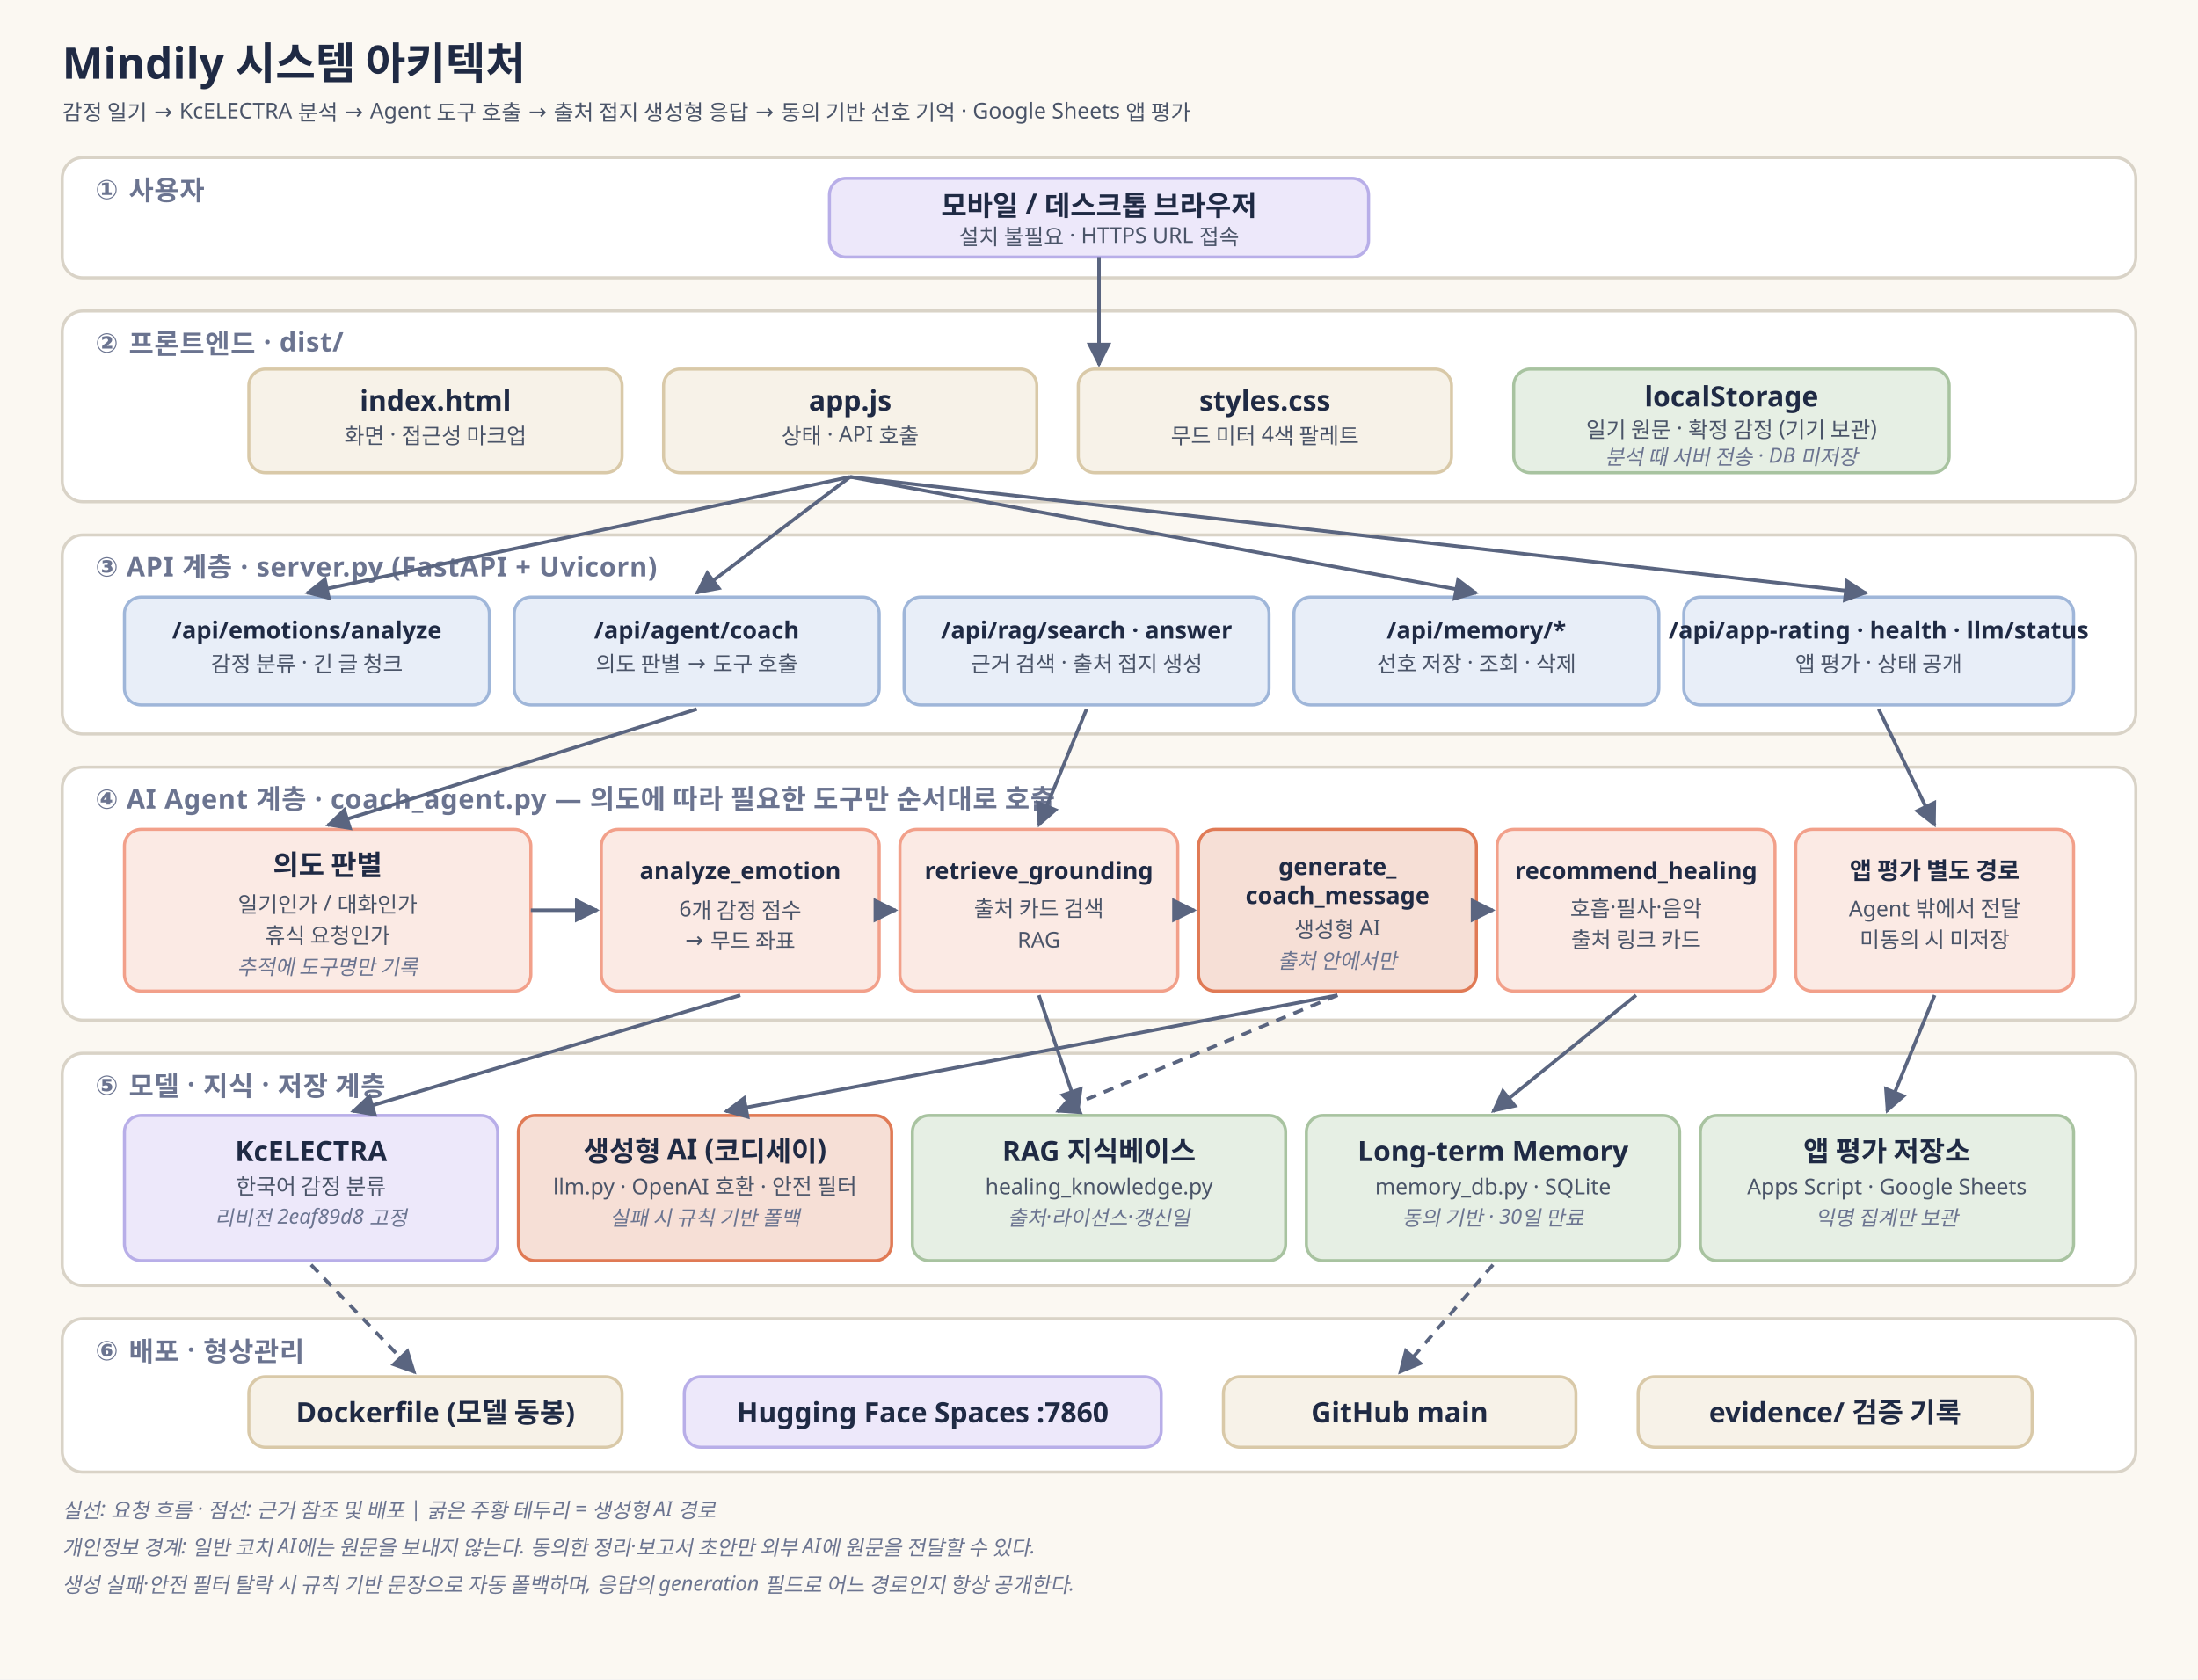
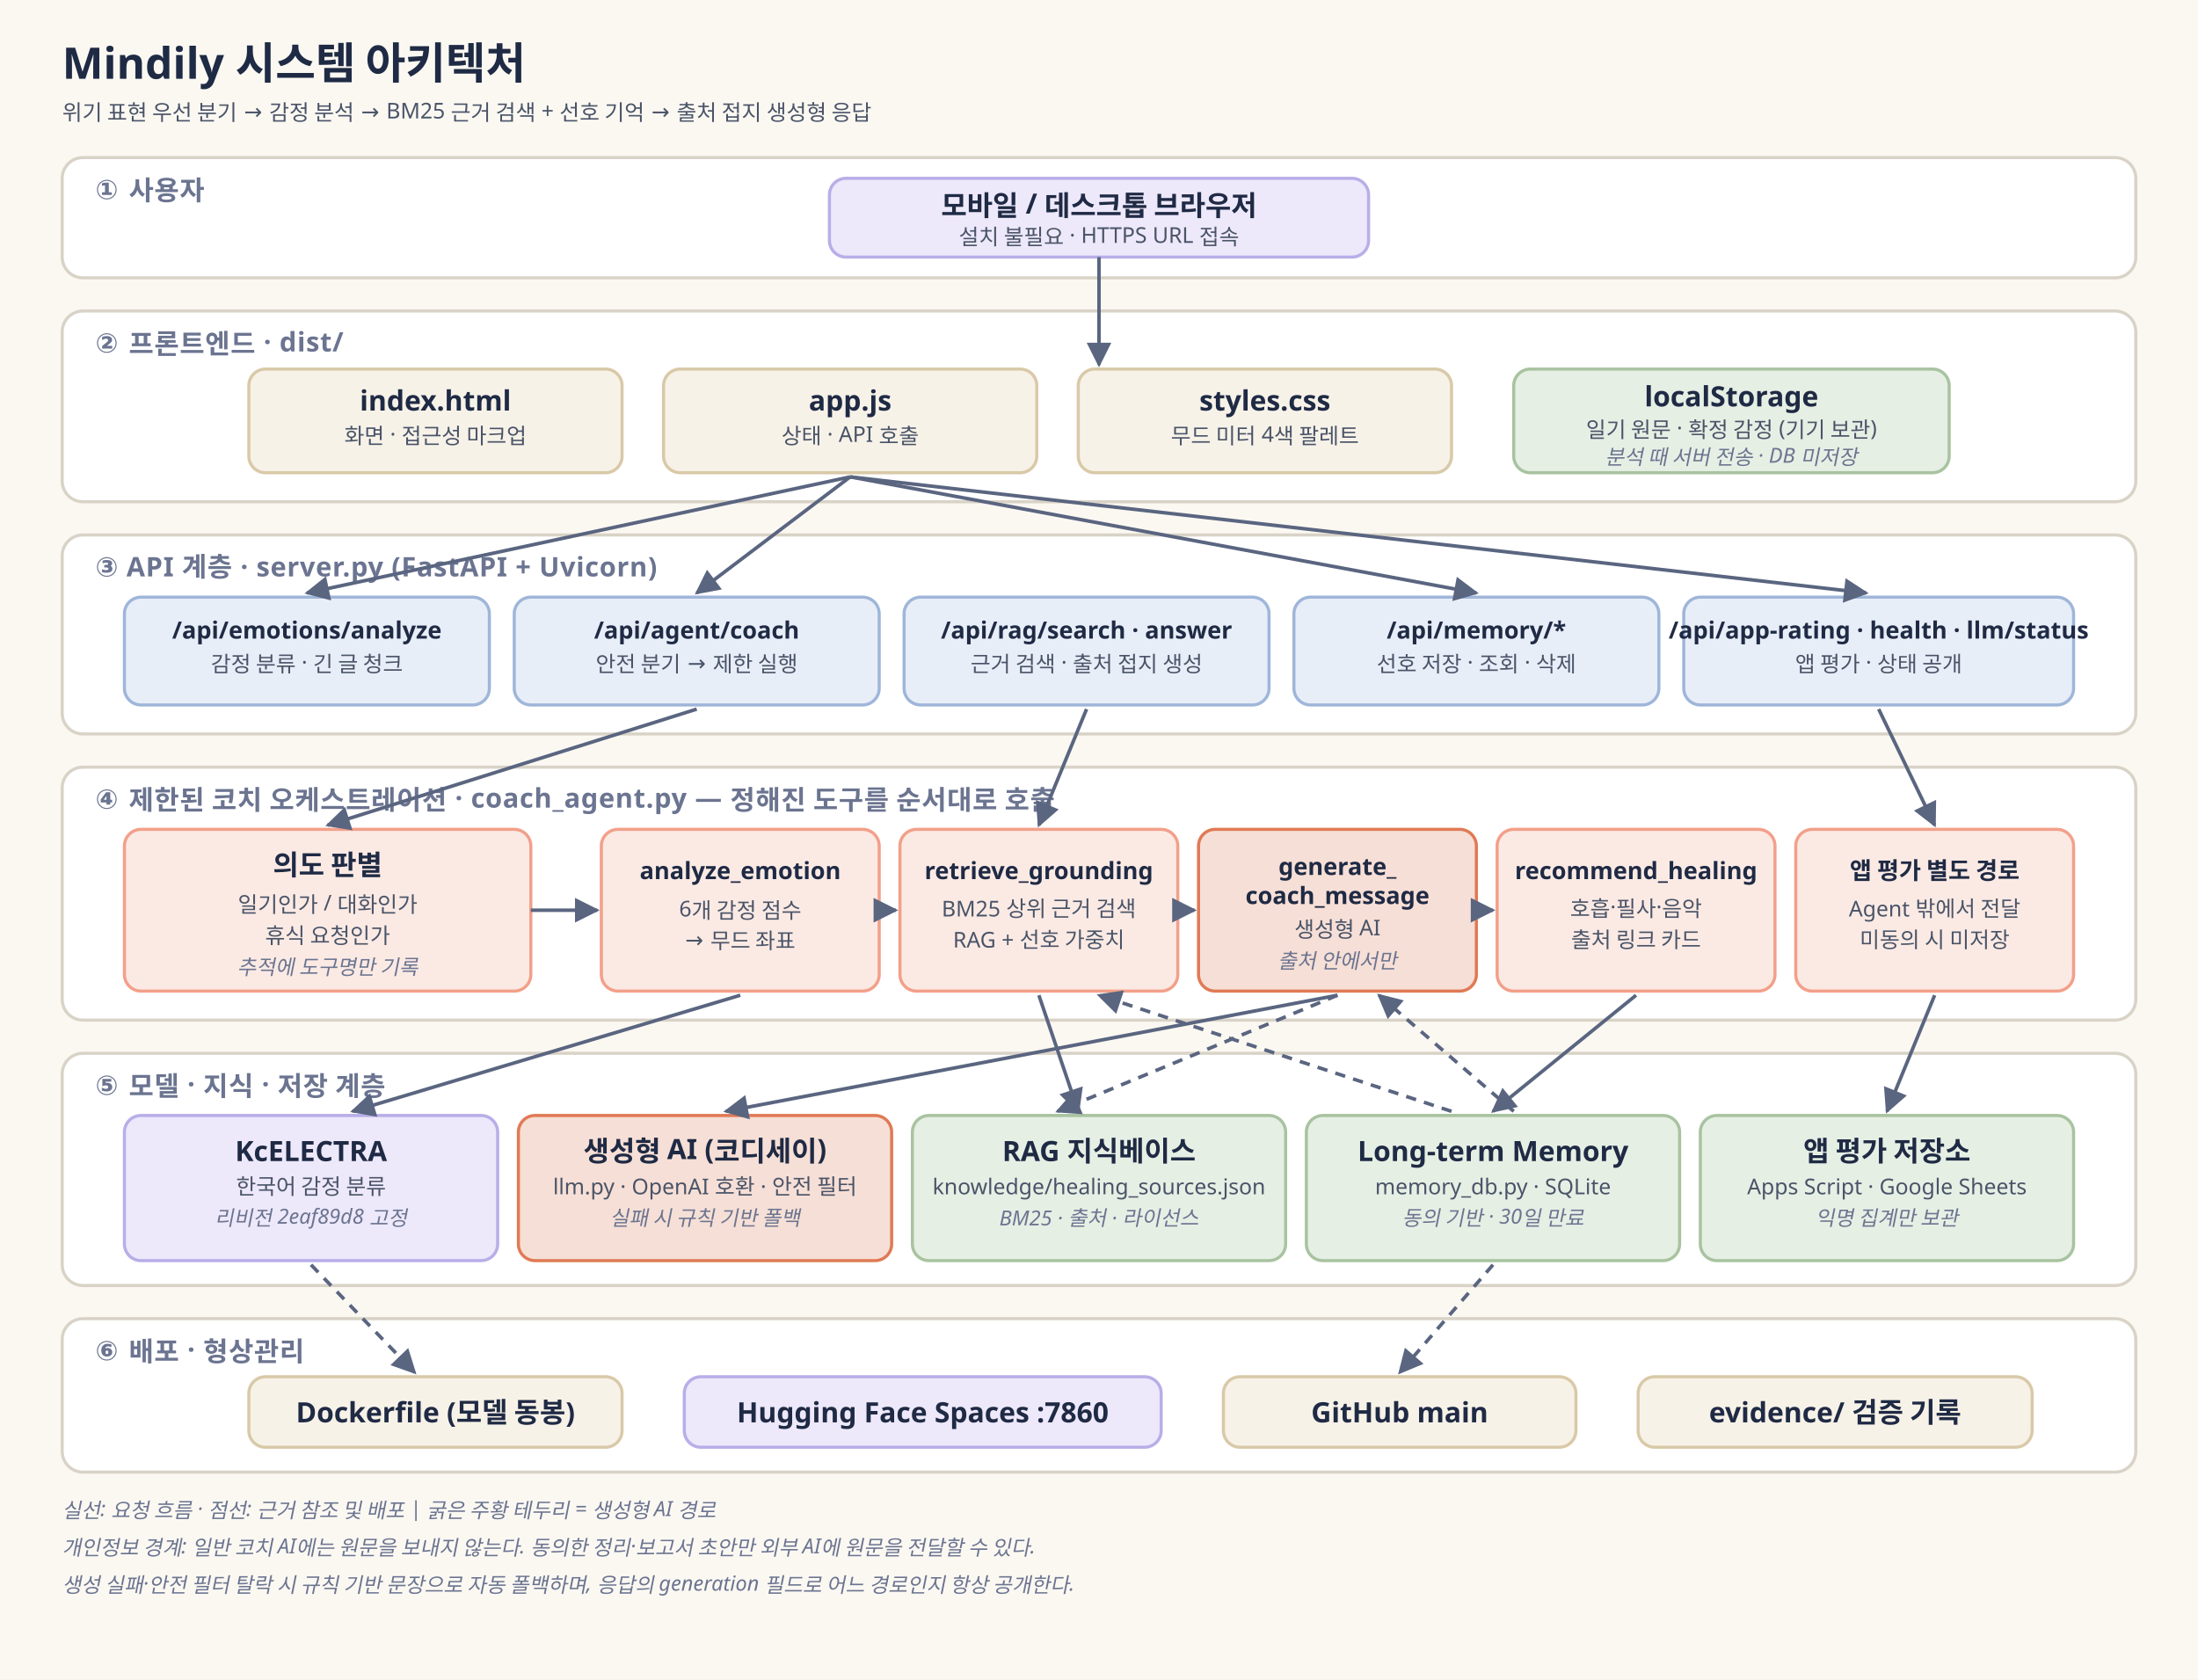
<svg xmlns="http://www.w3.org/2000/svg" viewBox="0 0 1060 810" width="1060" height="810" font-family="'Pretendard','Apple SD Gothic Neo','Noto Sans KR',sans-serif">
  <defs>
    <marker id="arrow" viewBox="0 0 10 10" refX="9" refY="5" markerWidth="7" markerHeight="7" orient="auto-start-reverse">
      <path d="M 0 0 L 10 5 L 0 10 z" fill="#5A6580" />
    </marker>
    <style>
      .band { fill: #FFFFFF; stroke: #D9D3C7; stroke-width: 1.5; rx: 10; }
      .bandlabel { font-size: 13px; font-weight: 700; fill: #6B7490; letter-spacing: .3px; }
      .box { rx: 8; stroke-width: 1.5; }
      .t { font-size: 13.5px; font-weight: 700; fill: #1F2A44; }
      .tn { font-size: 11.5px; font-weight: 700; fill: #1F2A44; }
      .s { font-size: 10.5px; fill: #4A5468; }
      .m { font-size: 10px; fill: #6B7490; font-style: italic; }
      .link { stroke: #5A6580; stroke-width: 1.7; fill: none; marker-end: url(#arrow); }
      .dashed { stroke-dasharray: 5 4; }
    </style>
  </defs>
  <rect width="1060" height="810" fill="#FBF8F2" />
  <text x="30" y="38" font-size="21" font-weight="700" fill="#1F2A44">Mindily 시스템 아키텍처</text>
-   <text x="30" y="58" class="s" font-size="12">감정 일기 → KcELECTRA 분석 → Agent 도구 호출 → 출처 접지 생성형 응답 → 동의 기반 선호 기억 · Google Sheets 앱 평가</text>
+   <text x="30" y="58" class="s" font-size="12">위기 표현 우선 분기 → 감정 분석 → BM25 근거 검색 + 선호 기억 → 출처 접지 생성형 응답</text>
  <rect class="band" x="30" y="76" width="1000" height="58" />
  <text x="46" y="96" class="bandlabel">① 사용자</text>
  <rect class="box" x="400" y="86" width="260" height="38" fill="#EDE8FA" stroke="#B8AEE8" />
  <text x="530" y="104" class="t" text-anchor="middle">모바일 / 데스크톱 브라우저</text>
  <text x="530" y="118" class="s" text-anchor="middle">설치 불필요 · HTTPS URL 접속</text>
  <rect class="band" x="30" y="150" width="1000" height="92" />
  <text x="46" y="170" class="bandlabel">② 프론트엔드 · dist/</text>
  <rect class="box" x="120" y="178" width="180" height="50" fill="#F7F2E8" stroke="#D9C9A8" />
  <text x="210" y="198" class="t" text-anchor="middle">index.html</text>
  <text x="210" y="214" class="s" text-anchor="middle">화면 · 접근성 마크업</text>
  <rect class="box" x="320" y="178" width="180" height="50" fill="#F7F2E8" stroke="#D9C9A8" />
  <text x="410" y="198" class="t" text-anchor="middle">app.js</text>
  <text x="410" y="214" class="s" text-anchor="middle">상태 · API 호출</text>
  <rect class="box" x="520" y="178" width="180" height="50" fill="#F7F2E8" stroke="#D9C9A8" />
  <text x="610" y="198" class="t" text-anchor="middle">styles.css</text>
  <text x="610" y="214" class="s" text-anchor="middle">무드 미터 4색 팔레트</text>
  <rect class="box" x="730" y="178" width="210" height="50" fill="#E6EFE4" stroke="#A8C3A0" />
  <text x="835" y="196" class="t" text-anchor="middle">localStorage</text>
  <text x="835" y="211" class="s" text-anchor="middle">일기 원문 · 확정 감정 (기기 보관)</text>
  <text x="835" y="224" class="m" text-anchor="middle">분석 때 서버 전송 · DB 미저장</text>
  <rect class="band" x="30" y="258" width="1000" height="96" />
  <text x="46" y="278" class="bandlabel">③ API 계층 · server.py (FastAPI + Uvicorn)</text>
  <rect class="box" x="60" y="288" width="176" height="52" fill="#E8EEF8" stroke="#9FB6D9" />
  <text x="148" y="308" class="tn" text-anchor="middle">/api/emotions/analyze</text>
  <text x="148" y="324" class="s" text-anchor="middle">감정 분류 · 긴 글 청크</text>
  <rect class="box" x="248" y="288" width="176" height="52" fill="#E8EEF8" stroke="#9FB6D9" />
  <text x="336" y="308" class="tn" text-anchor="middle">/api/agent/coach</text>
-   <text x="336" y="324" class="s" text-anchor="middle">의도 판별 → 도구 호출</text>
+   <text x="336" y="324" class="s" text-anchor="middle">안전 분기 → 제한 실행</text>
  <rect class="box" x="436" y="288" width="176" height="52" fill="#E8EEF8" stroke="#9FB6D9" />
  <text x="524" y="308" class="tn" text-anchor="middle">/api/rag/search · answer</text>
  <text x="524" y="324" class="s" text-anchor="middle">근거 검색 · 출처 접지 생성</text>
  <rect class="box" x="624" y="288" width="176" height="52" fill="#E8EEF8" stroke="#9FB6D9" />
  <text x="712" y="308" class="tn" text-anchor="middle">/api/memory/*</text>
  <text x="712" y="324" class="s" text-anchor="middle">선호 저장 · 조회 · 삭제</text>
  <rect class="box" x="812" y="288" width="188" height="52" fill="#E8EEF8" stroke="#9FB6D9" />
  <text x="906" y="308" class="tn" text-anchor="middle">/api/app-rating · health · llm/status</text>
  <text x="906" y="324" class="s" text-anchor="middle">앱 평가 · 상태 공개</text>
  <rect class="band" x="30" y="370" width="1000" height="122" />
-   <text x="46" y="390" class="bandlabel">④ AI Agent 계층 · coach_agent.py — 의도에 따라 필요한 도구만 순서대로 호출</text>
+   <text x="46" y="390" class="bandlabel">④ 제한된 코치 오케스트레이션 · coach_agent.py — 정해진 도구를 순서대로 호출</text>
  <rect class="box" x="60" y="400" width="196" height="78" fill="#FBEAE4" stroke="#F2A08A" />
  <text x="158" y="422" class="t" text-anchor="middle">의도 판별</text>
  <text x="158" y="440" class="s" text-anchor="middle">일기인가 / 대화인가</text>
  <text x="158" y="455" class="s" text-anchor="middle">휴식 요청인가</text>
  <text x="158" y="470" class="m" text-anchor="middle">추적에 도구명만 기록</text>
  <rect class="box" x="290" y="400" width="134" height="78" fill="#FBEAE4" stroke="#F2A08A" />
  <text x="357" y="424" class="tn" text-anchor="middle">analyze_emotion</text>
  <text x="357" y="442" class="s" text-anchor="middle">6개 감정 점수</text>
  <text x="357" y="457" class="s" text-anchor="middle">→ 무드 좌표</text>
  <rect class="box" x="434" y="400" width="134" height="78" fill="#FBEAE4" stroke="#F2A08A" />
  <text x="501" y="424" class="tn" text-anchor="middle">retrieve_grounding</text>
-   <text x="501" y="442" class="s" text-anchor="middle">출처 카드 검색</text>
-   <text x="501" y="457" class="s" text-anchor="middle">RAG</text>
+   <text x="501" y="442" class="s" text-anchor="middle">BM25 상위 근거 검색</text>
+   <text x="501" y="457" class="s" text-anchor="middle">RAG + 선호 가중치</text>
  <rect class="box" x="578" y="400" width="134" height="78" fill="#F6DFD6" stroke="#E07A55" stroke-width="2.2" />
  <text x="645" y="422" class="tn" text-anchor="middle">generate_</text>
  <text x="645" y="436" class="tn" text-anchor="middle">coach_message</text>
  <text x="645" y="452" class="s" text-anchor="middle">생성형 AI</text>
  <text x="645" y="467" class="m" text-anchor="middle">출처 안에서만</text>
  <rect class="box" x="722" y="400" width="134" height="78" fill="#FBEAE4" stroke="#F2A08A" />
  <text x="789" y="424" class="tn" text-anchor="middle">recommend_healing</text>
  <text x="789" y="442" class="s" text-anchor="middle">호흡·필사·음악</text>
  <text x="789" y="457" class="s" text-anchor="middle">출처 링크 카드</text>
  <rect class="box" x="866" y="400" width="134" height="78" fill="#FBEAE4" stroke="#F2A08A" />
  <text x="933" y="424" class="tn" text-anchor="middle">앱 평가 별도 경로</text>
  <text x="933" y="442" class="s" text-anchor="middle">Agent 밖에서 전달</text>
  <text x="933" y="457" class="s" text-anchor="middle">미동의 시 미저장</text>
  <rect class="band" x="30" y="508" width="1000" height="112" />
  <text x="46" y="528" class="bandlabel">⑤ 모델 · 지식 · 저장 계층</text>
  <rect class="box" x="60" y="538" width="180" height="70" fill="#EDE8FA" stroke="#B8AEE8" />
  <text x="150" y="560" class="t" text-anchor="middle">KcELECTRA</text>
  <text x="150" y="576" class="s" text-anchor="middle">한국어 감정 분류</text>
  <text x="150" y="591" class="m" text-anchor="middle">리비전 2eaf89d8 고정</text>
  <rect class="box" x="250" y="538" width="180" height="70" fill="#F6DFD6" stroke="#E07A55" stroke-width="2.2" />
  <text x="340" y="560" class="t" text-anchor="middle">생성형 AI (코디세이)</text>
  <text x="340" y="576" class="s" text-anchor="middle">llm.py · OpenAI 호환 · 안전 필터</text>
  <text x="340" y="591" class="m" text-anchor="middle">실패 시 규칙 기반 폴백</text>
  <rect class="box" x="440" y="538" width="180" height="70" fill="#E6EFE4" stroke="#A8C3A0" />
  <text x="530" y="560" class="t" text-anchor="middle">RAG 지식베이스</text>
-   <text x="530" y="576" class="s" text-anchor="middle">healing_knowledge.py</text>
-   <text x="530" y="591" class="m" text-anchor="middle">출처·라이선스·갱신일</text>
+   <text x="530" y="576" class="s" text-anchor="middle">knowledge/healing_sources.json</text>
+   <text x="530" y="591" class="m" text-anchor="middle">BM25 · 출처 · 라이선스</text>
  <rect class="box" x="630" y="538" width="180" height="70" fill="#E6EFE4" stroke="#A8C3A0" />
  <text x="720" y="560" class="t" text-anchor="middle">Long-term Memory</text>
  <text x="720" y="576" class="s" text-anchor="middle">memory_db.py · SQLite</text>
  <text x="720" y="591" class="m" text-anchor="middle">동의 기반 · 30일 만료</text>
  <rect class="box" x="820" y="538" width="180" height="70" fill="#E6EFE4" stroke="#A8C3A0" />
  <text x="910" y="560" class="t" text-anchor="middle">앱 평가 저장소</text>
  <text x="910" y="576" class="s" text-anchor="middle">Apps Script · Google Sheets</text>
  <text x="910" y="591" class="m" text-anchor="middle">익명 집계만 보관</text>
  <rect class="band" x="30" y="636" width="1000" height="74" />
  <text x="46" y="656" class="bandlabel">⑥ 배포 · 형상관리</text>
  <rect class="box" x="120" y="664" width="180" height="34" fill="#F7F2E8" stroke="#D9C9A8" />
  <text x="210" y="686" class="t" text-anchor="middle">Dockerfile (모델 동봉)</text>
  <rect class="box" x="330" y="664" width="230" height="34" fill="#EDE8FA" stroke="#B8AEE8" />
  <text x="445" y="686" class="t" text-anchor="middle">Hugging Face Spaces :7860</text>
  <rect class="box" x="590" y="664" width="170" height="34" fill="#F7F2E8" stroke="#D9C9A8" />
  <text x="675" y="686" class="t" text-anchor="middle">GitHub main</text>
  <rect class="box" x="790" y="664" width="190" height="34" fill="#F7F2E8" stroke="#D9C9A8" />
  <text x="885" y="686" class="t" text-anchor="middle">evidence/ 검증 기록</text>
  <path class="link" d="M 530 124 L 530 176" />
  <path class="link" d="M 410 230 L 336 286" />
  <path class="link" d="M 410 230 L 148 286" />
  <path class="link" d="M 410 230 L 712 286" />
  <path class="link" d="M 410 230 L 900 286" />
  <path class="link" d="M 336 342 L 158 398" />
  <path class="link" d="M 524 342 L 501 398" />
  <path class="link" d="M 906 342 L 933 398" />
  <path class="link" d="M 256 439 L 288 439" />
  <path class="link" d="M 424 439 L 432 439" />
  <path class="link" d="M 568 439 L 576 439" />
  <path class="link" d="M 712 439 L 720 439" />
  <path class="link" d="M 357 480 L 170 536" />
  <path class="link" d="M 501 480 L 520 536" />
  <path class="link" d="M 645 480 L 350 536" />
  <path class="link dashed" d="M 645 480 L 510 536" />
  <path class="link" d="M 789 480 L 720 536" />
+   <path class="link dashed" d="M 700 536 L 530 480" />
+   <path class="link dashed" d="M 730 536 L 665 480" />
  <path class="link" d="M 933 480 L 910 536" />
  <path class="link dashed" d="M 150 610 L 200 662" />
  <path class="link dashed" d="M 720 610 L 675 662" />
  <text x="30" y="732" class="m">실선: 요청 흐름 · 점선: 근거 참조 및 배포 | 굵은 주황 테두리 = 생성형 AI 경로</text>
  <text x="30" y="750" class="m">개인정보 경계: 일반 코치 AI에는 원문을 보내지 않는다. 동의한 정리·보고서 초안만 외부 AI에 원문을 전달할 수 있다.</text>
  <text x="30" y="768" class="m">생성 실패·안전 필터 탈락 시 규칙 기반 문장으로 자동 폴백하며, 응답의 generation 필드로 어느 경로인지 항상 공개한다.</text>
</svg>
